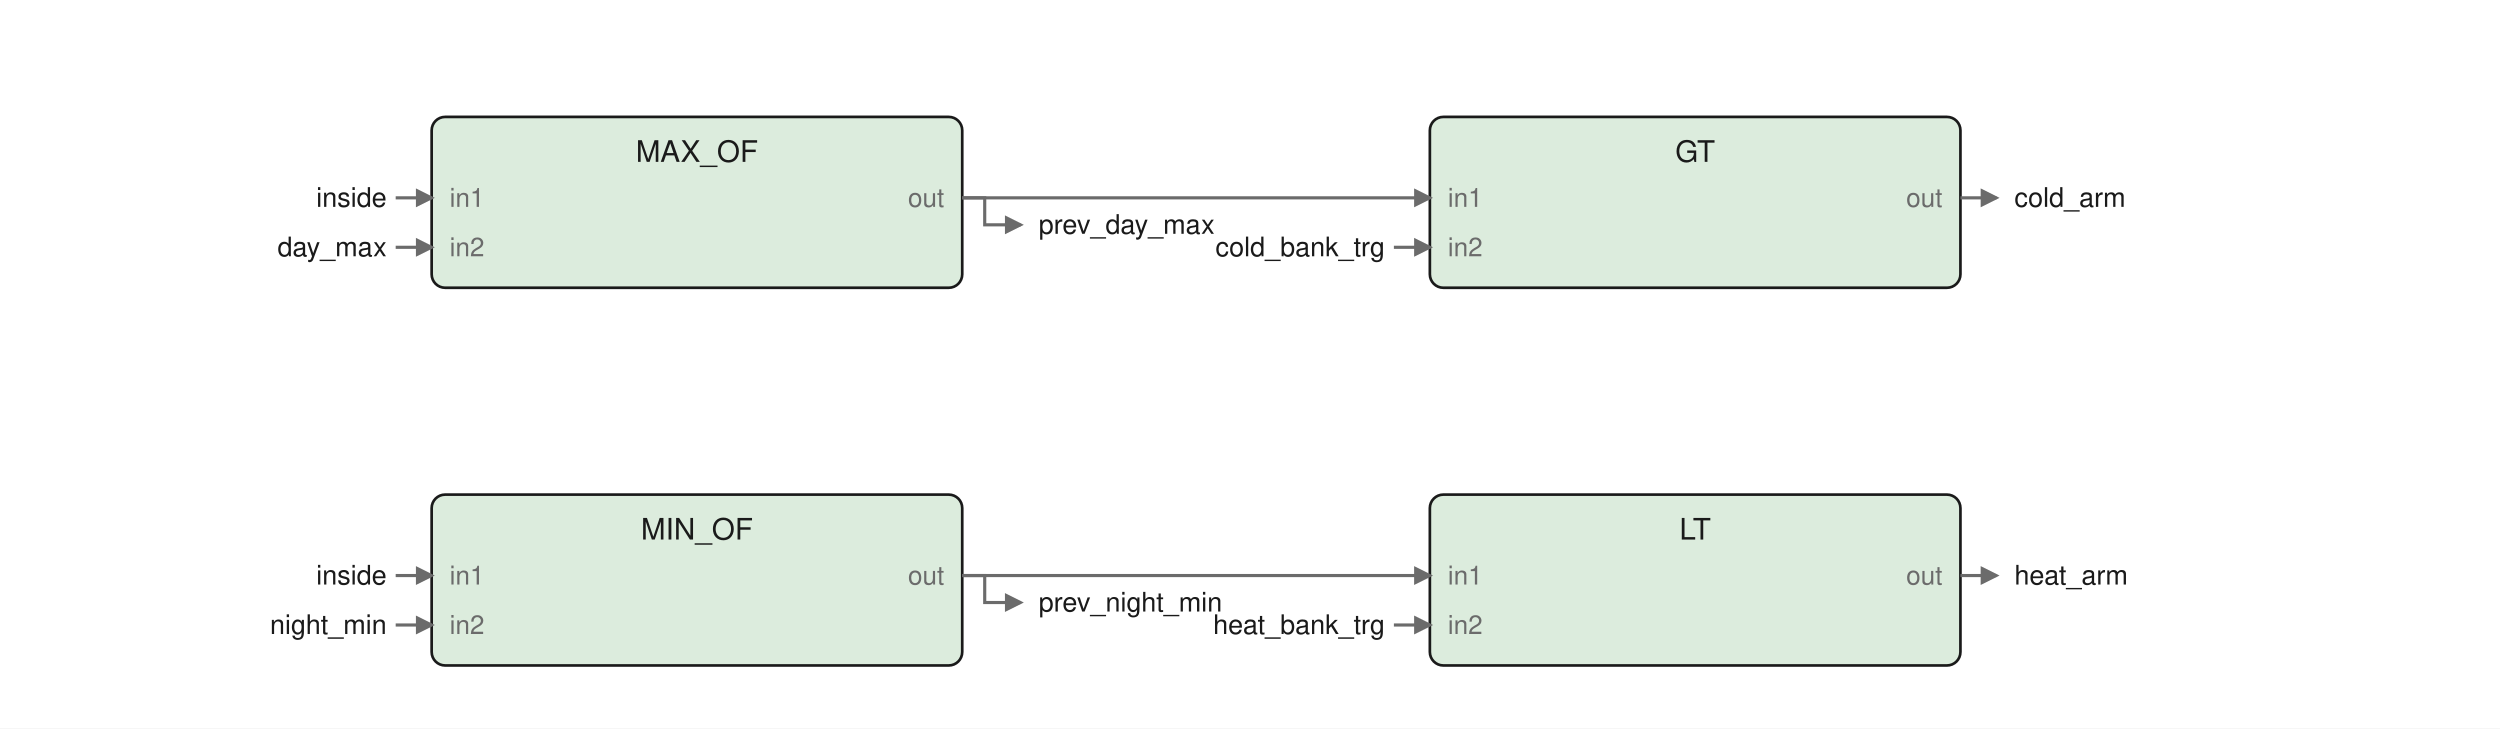
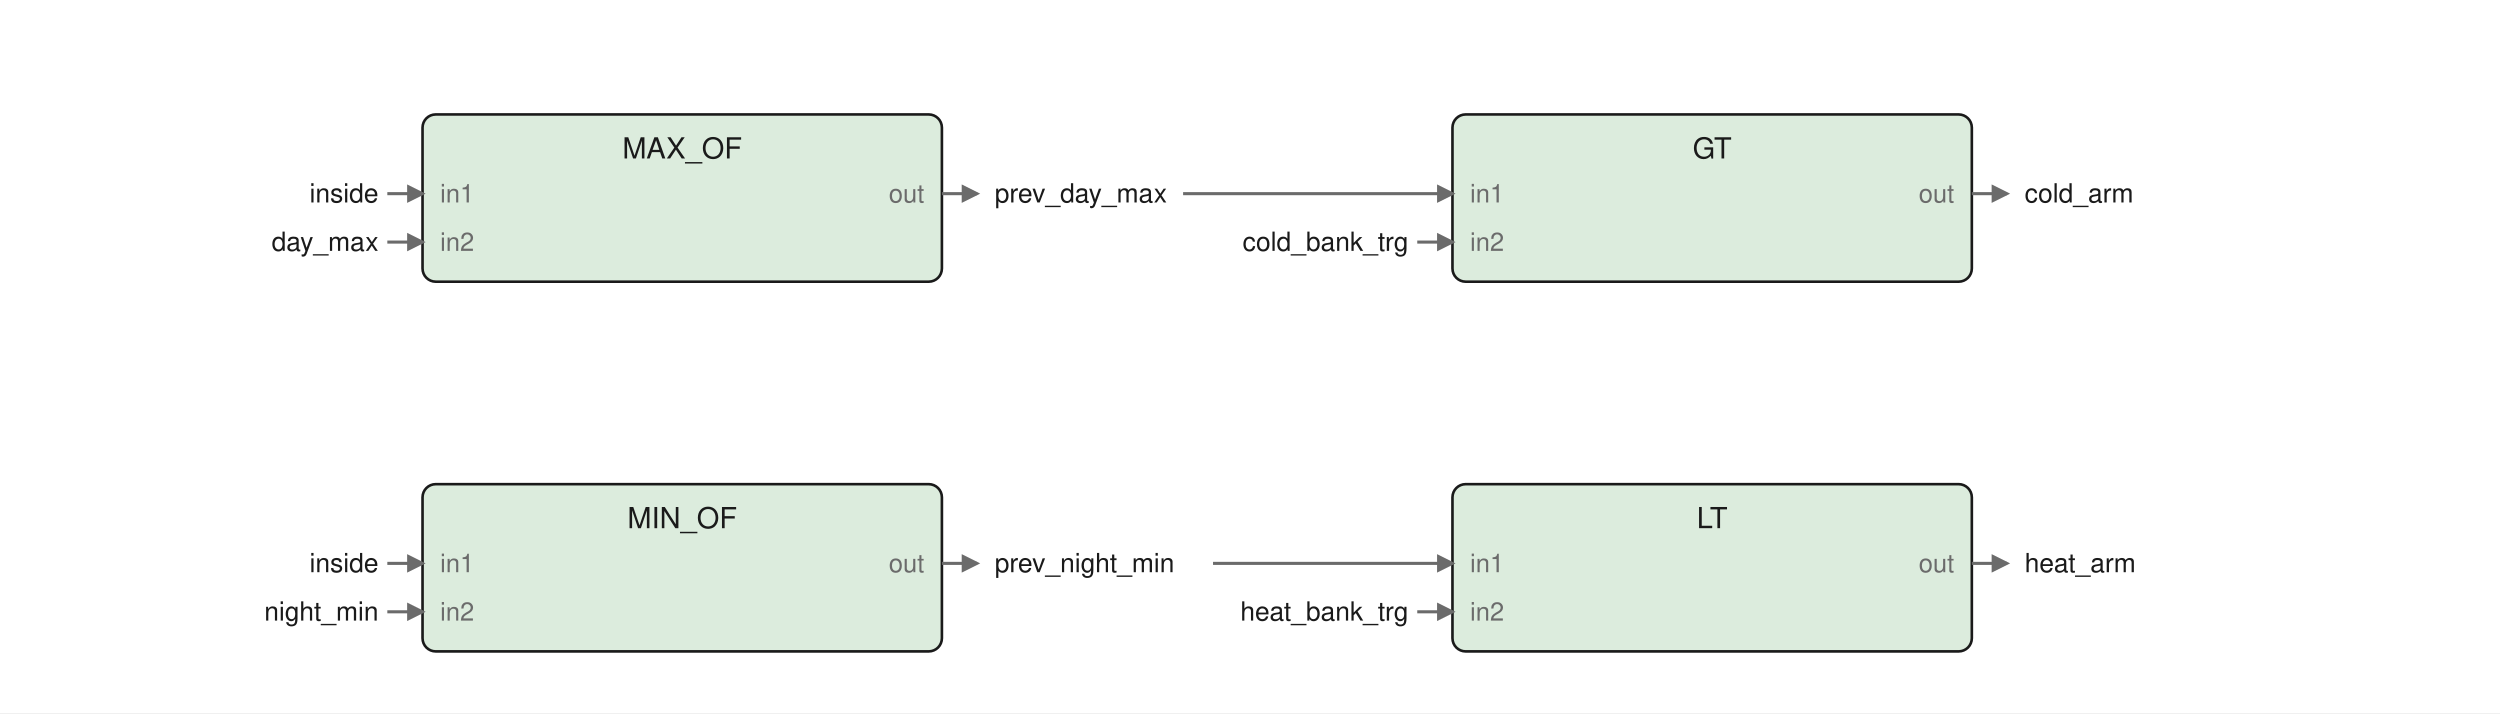
- <svg xmlns="http://www.w3.org/2000/svg" width="556" height="162" viewBox="0 0 556 162" style="max-width:100%;height:auto" content="&lt;mxfile host=&quot;app.diagrams.net&quot; type=&quot;device&quot;&gt;&lt;diagram id=&quot;day_phase_fbd&quot; name=&quot;day_phase_fbd&quot;&gt;&lt;mxGraphModel dx=&quot;556&quot; dy=&quot;162&quot; grid=&quot;0&quot; gridSize=&quot;10&quot; guides=&quot;1&quot; tooltips=&quot;1&quot; connect=&quot;1&quot; arrows=&quot;1&quot; fold=&quot;1&quot; page=&quot;1&quot; pageScale=&quot;1&quot; pageWidth=&quot;556&quot; pageHeight=&quot;162&quot; math=&quot;0&quot; shadow=&quot;0&quot;&gt;&lt;root&gt;&lt;mxCell id=&quot;0&quot;/&gt;&lt;mxCell id=&quot;1&quot; parent=&quot;0&quot;/&gt;&lt;mxCell id=&quot;n2&quot; value=&quot;&quot; style=&quot;rounded=1;fillColor=#dcecdd;strokeColor=#1a1a1a;whiteSpace=wrap;html=1;fontSize=8&quot; vertex=&quot;1&quot; parent=&quot;1&quot;&gt;&lt;mxGeometry x=&quot;96&quot; y=&quot;26&quot; width=&quot;118&quot; height=&quot;38&quot; as=&quot;geometry&quot;/&gt;&lt;/mxCell&gt;&lt;mxCell id=&quot;n3&quot; value=&quot;MAX_OF&quot; style=&quot;text;html=1;fontSize=6;fontColor=#1a1a1a;align=center&quot; vertex=&quot;1&quot; parent=&quot;1&quot;&gt;&lt;mxGeometry x=&quot;155.0&quot; y=&quot;29.4&quot; width=&quot;40&quot; height=&quot;10.6&quot; as=&quot;geometry&quot;/&gt;&lt;/mxCell&gt;&lt;mxCell id=&quot;n4&quot; value=&quot;in1&quot; style=&quot;text;html=1;fontSize=5;fontColor=#6b6b6b;align=left&quot; vertex=&quot;1&quot; parent=&quot;1&quot;&gt;&lt;mxGeometry x=&quot;100&quot; y=&quot;40.2&quot; width=&quot;40&quot; height=&quot;9.8&quot; as=&quot;geometry&quot;/&gt;&lt;/mxCell&gt;&lt;mxCell id=&quot;n5&quot; value=&quot;in2&quot; style=&quot;text;html=1;fontSize=5;fontColor=#6b6b6b;align=left&quot; vertex=&quot;1&quot; parent=&quot;1&quot;&gt;&lt;mxGeometry x=&quot;100&quot; y=&quot;51.2&quot; width=&quot;40&quot; height=&quot;9.8&quot; as=&quot;geometry&quot;/&gt;&lt;/mxCell&gt;&lt;mxCell id=&quot;n6&quot; value=&quot;out&quot; style=&quot;text;html=1;fontSize=5;fontColor=#6b6b6b;align=left&quot; vertex=&quot;1&quot; parent=&quot;1&quot;&gt;&lt;mxGeometry x=&quot;210&quot; y=&quot;40.2&quot; width=&quot;40&quot; height=&quot;9.8&quot; as=&quot;geometry&quot;/&gt;&lt;/mxCell&gt;&lt;mxCell id=&quot;n7&quot; value=&quot;&quot; style=&quot;rounded=1;fillColor=#dcecdd;strokeColor=#1a1a1a;whiteSpace=wrap;html=1;fontSize=8&quot; vertex=&quot;1&quot; parent=&quot;1&quot;&gt;&lt;mxGeometry x=&quot;318&quot; y=&quot;26&quot; width=&quot;118&quot; height=&quot;38&quot; as=&quot;geometry&quot;/&gt;&lt;/mxCell&gt;&lt;mxCell id=&quot;n8&quot; value=&quot;GT&quot; style=&quot;text;html=1;fontSize=6;fontColor=#1a1a1a;align=center&quot; vertex=&quot;1&quot; parent=&quot;1&quot;&gt;&lt;mxGeometry x=&quot;377.0&quot; y=&quot;29.4&quot; width=&quot;40&quot; height=&quot;10.6&quot; as=&quot;geometry&quot;/&gt;&lt;/mxCell&gt;&lt;mxCell id=&quot;n9&quot; value=&quot;in1&quot; style=&quot;text;html=1;fontSize=5;fontColor=#6b6b6b;align=left&quot; vertex=&quot;1&quot; parent=&quot;1&quot;&gt;&lt;mxGeometry x=&quot;322&quot; y=&quot;40.2&quot; width=&quot;40&quot; height=&quot;9.8&quot; as=&quot;geometry&quot;/&gt;&lt;/mxCell&gt;&lt;mxCell id=&quot;n10&quot; value=&quot;in2&quot; style=&quot;text;html=1;fontSize=5;fontColor=#6b6b6b;align=left&quot; vertex=&quot;1&quot; parent=&quot;1&quot;&gt;&lt;mxGeometry x=&quot;322&quot; y=&quot;51.2&quot; width=&quot;40&quot; height=&quot;9.8&quot; as=&quot;geometry&quot;/&gt;&lt;/mxCell&gt;&lt;mxCell id=&quot;n11&quot; value=&quot;out&quot; style=&quot;text;html=1;fontSize=5;fontColor=#6b6b6b;align=left&quot; vertex=&quot;1&quot; parent=&quot;1&quot;&gt;&lt;mxGeometry x=&quot;432&quot; y=&quot;40.2&quot; width=&quot;40&quot; height=&quot;9.8&quot; as=&quot;geometry&quot;/&gt;&lt;/mxCell&gt;&lt;mxCell id=&quot;n12&quot; value=&quot;&quot; style=&quot;rounded=1;fillColor=#dcecdd;strokeColor=#1a1a1a;whiteSpace=wrap;html=1;fontSize=8&quot; vertex=&quot;1&quot; parent=&quot;1&quot;&gt;&lt;mxGeometry x=&quot;96&quot; y=&quot;110&quot; width=&quot;118&quot; height=&quot;38&quot; as=&quot;geometry&quot;/&gt;&lt;/mxCell&gt;&lt;mxCell id=&quot;n13&quot; value=&quot;MIN_OF&quot; style=&quot;text;html=1;fontSize=6;fontColor=#1a1a1a;align=center&quot; vertex=&quot;1&quot; parent=&quot;1&quot;&gt;&lt;mxGeometry x=&quot;155.0&quot; y=&quot;113.4&quot; width=&quot;40&quot; height=&quot;10.6&quot; as=&quot;geometry&quot;/&gt;&lt;/mxCell&gt;&lt;mxCell id=&quot;n14&quot; value=&quot;in1&quot; style=&quot;text;html=1;fontSize=5;fontColor=#6b6b6b;align=left&quot; vertex=&quot;1&quot; parent=&quot;1&quot;&gt;&lt;mxGeometry x=&quot;100&quot; y=&quot;124.2&quot; width=&quot;40&quot; height=&quot;9.8&quot; as=&quot;geometry&quot;/&gt;&lt;/mxCell&gt;&lt;mxCell id=&quot;n15&quot; value=&quot;in2&quot; style=&quot;text;html=1;fontSize=5;fontColor=#6b6b6b;align=left&quot; vertex=&quot;1&quot; parent=&quot;1&quot;&gt;&lt;mxGeometry x=&quot;100&quot; y=&quot;135.2&quot; width=&quot;40&quot; height=&quot;9.8&quot; as=&quot;geometry&quot;/&gt;&lt;/mxCell&gt;&lt;mxCell id=&quot;n16&quot; value=&quot;out&quot; style=&quot;text;html=1;fontSize=5;fontColor=#6b6b6b;align=left&quot; vertex=&quot;1&quot; parent=&quot;1&quot;&gt;&lt;mxGeometry x=&quot;210&quot; y=&quot;124.2&quot; width=&quot;40&quot; height=&quot;9.8&quot; as=&quot;geometry&quot;/&gt;&lt;/mxCell&gt;&lt;mxCell id=&quot;n17&quot; value=&quot;&quot; style=&quot;rounded=1;fillColor=#dcecdd;strokeColor=#1a1a1a;whiteSpace=wrap;html=1;fontSize=8&quot; vertex=&quot;1&quot; parent=&quot;1&quot;&gt;&lt;mxGeometry x=&quot;318&quot; y=&quot;110&quot; width=&quot;118&quot; height=&quot;38&quot; as=&quot;geometry&quot;/&gt;&lt;/mxCell&gt;&lt;mxCell id=&quot;n18&quot; value=&quot;LT&quot; style=&quot;text;html=1;fontSize=6;fontColor=#1a1a1a;align=center&quot; vertex=&quot;1&quot; parent=&quot;1&quot;&gt;&lt;mxGeometry x=&quot;377.0&quot; y=&quot;113.4&quot; width=&quot;40&quot; height=&quot;10.6&quot; as=&quot;geometry&quot;/&gt;&lt;/mxCell&gt;&lt;mxCell id=&quot;n19&quot; value=&quot;in1&quot; style=&quot;text;html=1;fontSize=5;fontColor=#6b6b6b;align=left&quot; vertex=&quot;1&quot; parent=&quot;1&quot;&gt;&lt;mxGeometry x=&quot;322&quot; y=&quot;124.2&quot; width=&quot;40&quot; height=&quot;9.8&quot; as=&quot;geometry&quot;/&gt;&lt;/mxCell&gt;&lt;mxCell id=&quot;n20&quot; value=&quot;in2&quot; style=&quot;text;html=1;fontSize=5;fontColor=#6b6b6b;align=left&quot; vertex=&quot;1&quot; parent=&quot;1&quot;&gt;&lt;mxGeometry x=&quot;322&quot; y=&quot;135.2&quot; width=&quot;40&quot; height=&quot;9.8&quot; as=&quot;geometry&quot;/&gt;&lt;/mxCell&gt;&lt;mxCell id=&quot;n21&quot; value=&quot;out&quot; style=&quot;text;html=1;fontSize=5;fontColor=#6b6b6b;align=left&quot; vertex=&quot;1&quot; parent=&quot;1&quot;&gt;&lt;mxGeometry x=&quot;432&quot; y=&quot;124.2&quot; width=&quot;40&quot; height=&quot;9.8&quot; as=&quot;geometry&quot;/&gt;&lt;/mxCell&gt;&lt;mxCell id=&quot;e22&quot; value=&quot;&quot; style=&quot;edgeStyle=none;html=1;strokeColor=#6b6b6b;endArrow=block&quot; edge=&quot;1&quot; parent=&quot;1&quot;&gt;&lt;mxGeometry relative=&quot;1&quot; as=&quot;geometry&quot;&gt;&lt;mxPoint x=&quot;214&quot; y=&quot;44&quot; as=&quot;sourcePoint&quot;/&gt;&lt;mxPoint x=&quot;318&quot; y=&quot;44&quot; as=&quot;targetPoint&quot;/&gt;&lt;/mxGeometry&gt;&lt;/mxCell&gt;&lt;mxCell id=&quot;e23&quot; value=&quot;&quot; style=&quot;edgeStyle=none;html=1;strokeColor=#6b6b6b;endArrow=block&quot; edge=&quot;1&quot; parent=&quot;1&quot;&gt;&lt;mxGeometry relative=&quot;1&quot; as=&quot;geometry&quot;&gt;&lt;mxPoint x=&quot;214&quot; y=&quot;128&quot; as=&quot;sourcePoint&quot;/&gt;&lt;mxPoint x=&quot;318&quot; y=&quot;128&quot; as=&quot;targetPoint&quot;/&gt;&lt;/mxGeometry&gt;&lt;/mxCell&gt;&lt;mxCell id=&quot;n24&quot; value=&quot;inside&quot; style=&quot;text;html=1;fontSize=6;fontColor=#1a1a1a;align=left&quot; vertex=&quot;1&quot; parent=&quot;1&quot;&gt;&lt;mxGeometry x=&quot;86&quot; y=&quot;40.0&quot; width=&quot;40&quot; height=&quot;10.0&quot; as=&quot;geometry&quot;/&gt;&lt;/mxCell&gt;&lt;mxCell id=&quot;e25&quot; value=&quot;&quot; style=&quot;edgeStyle=none;html=1;strokeColor=#6b6b6b;endArrow=block&quot; edge=&quot;1&quot; parent=&quot;1&quot;&gt;&lt;mxGeometry relative=&quot;1&quot; as=&quot;geometry&quot;&gt;&lt;mxPoint x=&quot;88&quot; y=&quot;44&quot; as=&quot;sourcePoint&quot;/&gt;&lt;mxPoint x=&quot;96&quot; y=&quot;44&quot; as=&quot;targetPoint&quot;/&gt;&lt;/mxGeometry&gt;&lt;/mxCell&gt;&lt;mxCell id=&quot;n26&quot; value=&quot;day_max&quot; style=&quot;text;html=1;fontSize=6;fontColor=#1a1a1a;align=left&quot; vertex=&quot;1&quot; parent=&quot;1&quot;&gt;&lt;mxGeometry x=&quot;86&quot; y=&quot;51.0&quot; width=&quot;40&quot; height=&quot;10.0&quot; as=&quot;geometry&quot;/&gt;&lt;/mxCell&gt;&lt;mxCell id=&quot;e27&quot; value=&quot;&quot; style=&quot;edgeStyle=none;html=1;strokeColor=#6b6b6b;endArrow=block&quot; edge=&quot;1&quot; parent=&quot;1&quot;&gt;&lt;mxGeometry relative=&quot;1&quot; as=&quot;geometry&quot;&gt;&lt;mxPoint x=&quot;88&quot; y=&quot;55&quot; as=&quot;sourcePoint&quot;/&gt;&lt;mxPoint x=&quot;96&quot; y=&quot;55&quot; as=&quot;targetPoint&quot;/&gt;&lt;/mxGeometry&gt;&lt;/mxCell&gt;&lt;mxCell id=&quot;n28&quot; value=&quot;inside&quot; style=&quot;text;html=1;fontSize=6;fontColor=#1a1a1a;align=left&quot; vertex=&quot;1&quot; parent=&quot;1&quot;&gt;&lt;mxGeometry x=&quot;86&quot; y=&quot;124.0&quot; width=&quot;40&quot; height=&quot;10.0&quot; as=&quot;geometry&quot;/&gt;&lt;/mxCell&gt;&lt;mxCell id=&quot;e29&quot; value=&quot;&quot; style=&quot;edgeStyle=none;html=1;strokeColor=#6b6b6b;endArrow=block&quot; edge=&quot;1&quot; parent=&quot;1&quot;&gt;&lt;mxGeometry relative=&quot;1&quot; as=&quot;geometry&quot;&gt;&lt;mxPoint x=&quot;88&quot; y=&quot;128&quot; as=&quot;sourcePoint&quot;/&gt;&lt;mxPoint x=&quot;96&quot; y=&quot;128&quot; as=&quot;targetPoint&quot;/&gt;&lt;/mxGeometry&gt;&lt;/mxCell&gt;&lt;mxCell id=&quot;n30&quot; value=&quot;night_min&quot; style=&quot;text;html=1;fontSize=6;fontColor=#1a1a1a;align=left&quot; vertex=&quot;1&quot; parent=&quot;1&quot;&gt;&lt;mxGeometry x=&quot;86&quot; y=&quot;135.0&quot; width=&quot;45&quot; height=&quot;10.0&quot; as=&quot;geometry&quot;/&gt;&lt;/mxCell&gt;&lt;mxCell id=&quot;e31&quot; value=&quot;&quot; style=&quot;edgeStyle=none;html=1;strokeColor=#6b6b6b;endArrow=block&quot; edge=&quot;1&quot; parent=&quot;1&quot;&gt;&lt;mxGeometry relative=&quot;1&quot; as=&quot;geometry&quot;&gt;&lt;mxPoint x=&quot;88&quot; y=&quot;139&quot; as=&quot;sourcePoint&quot;/&gt;&lt;mxPoint x=&quot;96&quot; y=&quot;139&quot; as=&quot;targetPoint&quot;/&gt;&lt;/mxGeometry&gt;&lt;/mxCell&gt;&lt;mxCell id=&quot;n32&quot; value=&quot;cold_bank_trg&quot; style=&quot;text;html=1;fontSize=6;fontColor=#1a1a1a;align=left&quot; vertex=&quot;1&quot; parent=&quot;1&quot;&gt;&lt;mxGeometry x=&quot;308&quot; y=&quot;51.0&quot; width=&quot;65&quot; height=&quot;10.0&quot; as=&quot;geometry&quot;/&gt;&lt;/mxCell&gt;&lt;mxCell id=&quot;e33&quot; value=&quot;&quot; style=&quot;edgeStyle=none;html=1;strokeColor=#6b6b6b;endArrow=block&quot; edge=&quot;1&quot; parent=&quot;1&quot;&gt;&lt;mxGeometry relative=&quot;1&quot; as=&quot;geometry&quot;&gt;&lt;mxPoint x=&quot;310&quot; y=&quot;55&quot; as=&quot;sourcePoint&quot;/&gt;&lt;mxPoint x=&quot;318&quot; y=&quot;55&quot; as=&quot;targetPoint&quot;/&gt;&lt;/mxGeometry&gt;&lt;/mxCell&gt;&lt;mxCell id=&quot;n34&quot; value=&quot;heat_bank_trg&quot; style=&quot;text;html=1;fontSize=6;fontColor=#1a1a1a;align=left&quot; vertex=&quot;1&quot; parent=&quot;1&quot;&gt;&lt;mxGeometry x=&quot;308&quot; y=&quot;135.0&quot; width=&quot;65&quot; height=&quot;10.0&quot; as=&quot;geometry&quot;/&gt;&lt;/mxCell&gt;&lt;mxCell id=&quot;e35&quot; value=&quot;&quot; style=&quot;edgeStyle=none;html=1;strokeColor=#6b6b6b;endArrow=block&quot; edge=&quot;1&quot; parent=&quot;1&quot;&gt;&lt;mxGeometry relative=&quot;1&quot; as=&quot;geometry&quot;&gt;&lt;mxPoint x=&quot;310&quot; y=&quot;139&quot; as=&quot;sourcePoint&quot;/&gt;&lt;mxPoint x=&quot;318&quot; y=&quot;139&quot; as=&quot;targetPoint&quot;/&gt;&lt;/mxGeometry&gt;&lt;/mxCell&gt;&lt;mxCell id=&quot;e36&quot; value=&quot;&quot; style=&quot;edgeStyle=none;html=1;strokeColor=#6b6b6b;endArrow=block&quot; edge=&quot;1&quot; parent=&quot;1&quot;&gt;&lt;mxGeometry relative=&quot;1&quot; as=&quot;geometry&quot;&gt;&lt;mxPoint x=&quot;214&quot; y=&quot;44&quot; as=&quot;sourcePoint&quot;/&gt;&lt;mxPoint x=&quot;227&quot; y=&quot;50&quot; as=&quot;targetPoint&quot;/&gt;&lt;Array as=&quot;points&quot;&gt;&lt;mxPoint x=&quot;219&quot; y=&quot;44&quot;/&gt;&lt;mxPoint x=&quot;219&quot; y=&quot;50&quot;/&gt;&lt;/Array&gt;&lt;/mxGeometry&gt;&lt;/mxCell&gt;&lt;mxCell id=&quot;n37&quot; value=&quot;prev_day_max&quot; style=&quot;text;html=1;fontSize=6;fontColor=#1a1a1a;align=left&quot; vertex=&quot;1&quot; parent=&quot;1&quot;&gt;&lt;mxGeometry x=&quot;231&quot; y=&quot;46.0&quot; width=&quot;60&quot; height=&quot;10.0&quot; as=&quot;geometry&quot;/&gt;&lt;/mxCell&gt;&lt;mxCell id=&quot;e38&quot; value=&quot;&quot; style=&quot;edgeStyle=none;html=1;strokeColor=#6b6b6b;endArrow=block&quot; edge=&quot;1&quot; parent=&quot;1&quot;&gt;&lt;mxGeometry relative=&quot;1&quot; as=&quot;geometry&quot;&gt;&lt;mxPoint x=&quot;214&quot; y=&quot;128&quot; as=&quot;sourcePoint&quot;/&gt;&lt;mxPoint x=&quot;227&quot; y=&quot;134&quot; as=&quot;targetPoint&quot;/&gt;&lt;Array as=&quot;points&quot;&gt;&lt;mxPoint x=&quot;219&quot; y=&quot;128&quot;/&gt;&lt;mxPoint x=&quot;219&quot; y=&quot;134&quot;/&gt;&lt;/Array&gt;&lt;/mxGeometry&gt;&lt;/mxCell&gt;&lt;mxCell id=&quot;n39&quot; value=&quot;prev_night_min&quot; style=&quot;text;html=1;fontSize=6;fontColor=#1a1a1a;align=left&quot; vertex=&quot;1&quot; parent=&quot;1&quot;&gt;&lt;mxGeometry x=&quot;231&quot; y=&quot;130.0&quot; width=&quot;70&quot; height=&quot;10.0&quot; as=&quot;geometry&quot;/&gt;&lt;/mxCell&gt;&lt;mxCell id=&quot;e40&quot; value=&quot;&quot; style=&quot;edgeStyle=none;html=1;strokeColor=#6b6b6b;endArrow=block&quot; edge=&quot;1&quot; parent=&quot;1&quot;&gt;&lt;mxGeometry relative=&quot;1&quot; as=&quot;geometry&quot;&gt;&lt;mxPoint x=&quot;436&quot; y=&quot;44&quot; as=&quot;sourcePoint&quot;/&gt;&lt;mxPoint x=&quot;444&quot; y=&quot;44&quot; as=&quot;targetPoint&quot;/&gt;&lt;/mxGeometry&gt;&lt;/mxCell&gt;&lt;mxCell id=&quot;n41&quot; value=&quot;cold_arm&quot; style=&quot;text;html=1;fontSize=6;fontColor=#1a1a1a;align=left&quot; vertex=&quot;1&quot; parent=&quot;1&quot;&gt;&lt;mxGeometry x=&quot;448&quot; y=&quot;40.0&quot; width=&quot;40&quot; height=&quot;10.0&quot; as=&quot;geometry&quot;/&gt;&lt;/mxCell&gt;&lt;mxCell id=&quot;e42&quot; value=&quot;&quot; style=&quot;edgeStyle=none;html=1;strokeColor=#6b6b6b;endArrow=block&quot; edge=&quot;1&quot; parent=&quot;1&quot;&gt;&lt;mxGeometry relative=&quot;1&quot; as=&quot;geometry&quot;&gt;&lt;mxPoint x=&quot;436&quot; y=&quot;128&quot; as=&quot;sourcePoint&quot;/&gt;&lt;mxPoint x=&quot;444&quot; y=&quot;128&quot; as=&quot;targetPoint&quot;/&gt;&lt;/mxGeometry&gt;&lt;/mxCell&gt;&lt;mxCell id=&quot;n43&quot; value=&quot;heat_arm&quot; style=&quot;text;html=1;fontSize=6;fontColor=#1a1a1a;align=left&quot; vertex=&quot;1&quot; parent=&quot;1&quot;&gt;&lt;mxGeometry x=&quot;448&quot; y=&quot;124.0&quot; width=&quot;40&quot; height=&quot;10.0&quot; as=&quot;geometry&quot;/&gt;&lt;/mxCell&gt;&lt;/root&gt;&lt;/mxGraphModel&gt;&lt;/diagram&gt;&lt;/mxfile&gt;">
+ <svg xmlns="http://www.w3.org/2000/svg" width="568" height="162" viewBox="0 0 568 162" style="max-width:100%;height:auto" content="&lt;mxfile host=&quot;app.diagrams.net&quot; type=&quot;device&quot;&gt;&lt;diagram id=&quot;day_phase_fbd&quot; name=&quot;day_phase_fbd&quot;&gt;&lt;mxGraphModel dx=&quot;568&quot; dy=&quot;162&quot; grid=&quot;0&quot; gridSize=&quot;10&quot; guides=&quot;1&quot; tooltips=&quot;1&quot; connect=&quot;1&quot; arrows=&quot;1&quot; fold=&quot;1&quot; page=&quot;1&quot; pageScale=&quot;1&quot; pageWidth=&quot;568&quot; pageHeight=&quot;162&quot; math=&quot;0&quot; shadow=&quot;0&quot;&gt;&lt;root&gt;&lt;mxCell id=&quot;0&quot;/&gt;&lt;mxCell id=&quot;1&quot; parent=&quot;0&quot;/&gt;&lt;mxCell id=&quot;n2&quot; value=&quot;&quot; style=&quot;rounded=1;fillColor=#dcecdd;strokeColor=#1a1a1a;whiteSpace=wrap;html=1;fontSize=8&quot; vertex=&quot;1&quot; parent=&quot;1&quot;&gt;&lt;mxGeometry x=&quot;96&quot; y=&quot;26&quot; width=&quot;118&quot; height=&quot;38&quot; as=&quot;geometry&quot;/&gt;&lt;/mxCell&gt;&lt;mxCell id=&quot;n3&quot; value=&quot;MAX_OF&quot; style=&quot;text;html=1;fontSize=6;fontColor=#1a1a1a;align=center&quot; vertex=&quot;1&quot; parent=&quot;1&quot;&gt;&lt;mxGeometry x=&quot;155.0&quot; y=&quot;29.4&quot; width=&quot;40&quot; height=&quot;10.6&quot; as=&quot;geometry&quot;/&gt;&lt;/mxCell&gt;&lt;mxCell id=&quot;n4&quot; value=&quot;in1&quot; style=&quot;text;html=1;fontSize=5;fontColor=#6b6b6b;align=left&quot; vertex=&quot;1&quot; parent=&quot;1&quot;&gt;&lt;mxGeometry x=&quot;100&quot; y=&quot;40.2&quot; width=&quot;40&quot; height=&quot;9.8&quot; as=&quot;geometry&quot;/&gt;&lt;/mxCell&gt;&lt;mxCell id=&quot;n5&quot; value=&quot;in2&quot; style=&quot;text;html=1;fontSize=5;fontColor=#6b6b6b;align=left&quot; vertex=&quot;1&quot; parent=&quot;1&quot;&gt;&lt;mxGeometry x=&quot;100&quot; y=&quot;51.2&quot; width=&quot;40&quot; height=&quot;9.8&quot; as=&quot;geometry&quot;/&gt;&lt;/mxCell&gt;&lt;mxCell id=&quot;n6&quot; value=&quot;out&quot; style=&quot;text;html=1;fontSize=5;fontColor=#6b6b6b;align=left&quot; vertex=&quot;1&quot; parent=&quot;1&quot;&gt;&lt;mxGeometry x=&quot;210&quot; y=&quot;40.2&quot; width=&quot;40&quot; height=&quot;9.8&quot; as=&quot;geometry&quot;/&gt;&lt;/mxCell&gt;&lt;mxCell id=&quot;n7&quot; value=&quot;&quot; style=&quot;rounded=1;fillColor=#dcecdd;strokeColor=#1a1a1a;whiteSpace=wrap;html=1;fontSize=8&quot; vertex=&quot;1&quot; parent=&quot;1&quot;&gt;&lt;mxGeometry x=&quot;330&quot; y=&quot;26&quot; width=&quot;118&quot; height=&quot;38&quot; as=&quot;geometry&quot;/&gt;&lt;/mxCell&gt;&lt;mxCell id=&quot;n8&quot; value=&quot;GT&quot; style=&quot;text;html=1;fontSize=6;fontColor=#1a1a1a;align=center&quot; vertex=&quot;1&quot; parent=&quot;1&quot;&gt;&lt;mxGeometry x=&quot;389.0&quot; y=&quot;29.4&quot; width=&quot;40&quot; height=&quot;10.6&quot; as=&quot;geometry&quot;/&gt;&lt;/mxCell&gt;&lt;mxCell id=&quot;n9&quot; value=&quot;in1&quot; style=&quot;text;html=1;fontSize=5;fontColor=#6b6b6b;align=left&quot; vertex=&quot;1&quot; parent=&quot;1&quot;&gt;&lt;mxGeometry x=&quot;334&quot; y=&quot;40.2&quot; width=&quot;40&quot; height=&quot;9.8&quot; as=&quot;geometry&quot;/&gt;&lt;/mxCell&gt;&lt;mxCell id=&quot;n10&quot; value=&quot;in2&quot; style=&quot;text;html=1;fontSize=5;fontColor=#6b6b6b;align=left&quot; vertex=&quot;1&quot; parent=&quot;1&quot;&gt;&lt;mxGeometry x=&quot;334&quot; y=&quot;51.2&quot; width=&quot;40&quot; height=&quot;9.8&quot; as=&quot;geometry&quot;/&gt;&lt;/mxCell&gt;&lt;mxCell id=&quot;n11&quot; value=&quot;out&quot; style=&quot;text;html=1;fontSize=5;fontColor=#6b6b6b;align=left&quot; vertex=&quot;1&quot; parent=&quot;1&quot;&gt;&lt;mxGeometry x=&quot;444&quot; y=&quot;40.2&quot; width=&quot;40&quot; height=&quot;9.8&quot; as=&quot;geometry&quot;/&gt;&lt;/mxCell&gt;&lt;mxCell id=&quot;n12&quot; value=&quot;&quot; style=&quot;rounded=1;fillColor=#dcecdd;strokeColor=#1a1a1a;whiteSpace=wrap;html=1;fontSize=8&quot; vertex=&quot;1&quot; parent=&quot;1&quot;&gt;&lt;mxGeometry x=&quot;96&quot; y=&quot;110&quot; width=&quot;118&quot; height=&quot;38&quot; as=&quot;geometry&quot;/&gt;&lt;/mxCell&gt;&lt;mxCell id=&quot;n13&quot; value=&quot;MIN_OF&quot; style=&quot;text;html=1;fontSize=6;fontColor=#1a1a1a;align=center&quot; vertex=&quot;1&quot; parent=&quot;1&quot;&gt;&lt;mxGeometry x=&quot;155.0&quot; y=&quot;113.4&quot; width=&quot;40&quot; height=&quot;10.6&quot; as=&quot;geometry&quot;/&gt;&lt;/mxCell&gt;&lt;mxCell id=&quot;n14&quot; value=&quot;in1&quot; style=&quot;text;html=1;fontSize=5;fontColor=#6b6b6b;align=left&quot; vertex=&quot;1&quot; parent=&quot;1&quot;&gt;&lt;mxGeometry x=&quot;100&quot; y=&quot;124.2&quot; width=&quot;40&quot; height=&quot;9.8&quot; as=&quot;geometry&quot;/&gt;&lt;/mxCell&gt;&lt;mxCell id=&quot;n15&quot; value=&quot;in2&quot; style=&quot;text;html=1;fontSize=5;fontColor=#6b6b6b;align=left&quot; vertex=&quot;1&quot; parent=&quot;1&quot;&gt;&lt;mxGeometry x=&quot;100&quot; y=&quot;135.2&quot; width=&quot;40&quot; height=&quot;9.8&quot; as=&quot;geometry&quot;/&gt;&lt;/mxCell&gt;&lt;mxCell id=&quot;n16&quot; value=&quot;out&quot; style=&quot;text;html=1;fontSize=5;fontColor=#6b6b6b;align=left&quot; vertex=&quot;1&quot; parent=&quot;1&quot;&gt;&lt;mxGeometry x=&quot;210&quot; y=&quot;124.2&quot; width=&quot;40&quot; height=&quot;9.8&quot; as=&quot;geometry&quot;/&gt;&lt;/mxCell&gt;&lt;mxCell id=&quot;n17&quot; value=&quot;&quot; style=&quot;rounded=1;fillColor=#dcecdd;strokeColor=#1a1a1a;whiteSpace=wrap;html=1;fontSize=8&quot; vertex=&quot;1&quot; parent=&quot;1&quot;&gt;&lt;mxGeometry x=&quot;330&quot; y=&quot;110&quot; width=&quot;118&quot; height=&quot;38&quot; as=&quot;geometry&quot;/&gt;&lt;/mxCell&gt;&lt;mxCell id=&quot;n18&quot; value=&quot;LT&quot; style=&quot;text;html=1;fontSize=6;fontColor=#1a1a1a;align=center&quot; vertex=&quot;1&quot; parent=&quot;1&quot;&gt;&lt;mxGeometry x=&quot;389.0&quot; y=&quot;113.4&quot; width=&quot;40&quot; height=&quot;10.6&quot; as=&quot;geometry&quot;/&gt;&lt;/mxCell&gt;&lt;mxCell id=&quot;n19&quot; value=&quot;in1&quot; style=&quot;text;html=1;fontSize=5;fontColor=#6b6b6b;align=left&quot; vertex=&quot;1&quot; parent=&quot;1&quot;&gt;&lt;mxGeometry x=&quot;334&quot; y=&quot;124.2&quot; width=&quot;40&quot; height=&quot;9.8&quot; as=&quot;geometry&quot;/&gt;&lt;/mxCell&gt;&lt;mxCell id=&quot;n20&quot; value=&quot;in2&quot; style=&quot;text;html=1;fontSize=5;fontColor=#6b6b6b;align=left&quot; vertex=&quot;1&quot; parent=&quot;1&quot;&gt;&lt;mxGeometry x=&quot;334&quot; y=&quot;135.2&quot; width=&quot;40&quot; height=&quot;9.8&quot; as=&quot;geometry&quot;/&gt;&lt;/mxCell&gt;&lt;mxCell id=&quot;n21&quot; value=&quot;out&quot; style=&quot;text;html=1;fontSize=5;fontColor=#6b6b6b;align=left&quot; vertex=&quot;1&quot; parent=&quot;1&quot;&gt;&lt;mxGeometry x=&quot;444&quot; y=&quot;124.2&quot; width=&quot;40&quot; height=&quot;9.8&quot; as=&quot;geometry&quot;/&gt;&lt;/mxCell&gt;&lt;mxCell id=&quot;e22&quot; value=&quot;&quot; style=&quot;edgeStyle=none;html=1;strokeColor=#6b6b6b;endArrow=block&quot; edge=&quot;1&quot; parent=&quot;1&quot;&gt;&lt;mxGeometry relative=&quot;1&quot; as=&quot;geometry&quot;&gt;&lt;mxPoint x=&quot;214&quot; y=&quot;44&quot; as=&quot;sourcePoint&quot;/&gt;&lt;mxPoint x=&quot;222&quot; y=&quot;44&quot; as=&quot;targetPoint&quot;/&gt;&lt;/mxGeometry&gt;&lt;/mxCell&gt;&lt;mxCell id=&quot;n23&quot; value=&quot;prev_day_max&quot; style=&quot;text;html=1;fontSize=6;fontColor=#1a1a1a;align=left&quot; vertex=&quot;1&quot; parent=&quot;1&quot;&gt;&lt;mxGeometry x=&quot;226&quot; y=&quot;40.0&quot; width=&quot;60&quot; height=&quot;10.0&quot; as=&quot;geometry&quot;/&gt;&lt;/mxCell&gt;&lt;mxCell id=&quot;e24&quot; value=&quot;&quot; style=&quot;edgeStyle=none;html=1;strokeColor=#6b6b6b;endArrow=block&quot; edge=&quot;1&quot; parent=&quot;1&quot;&gt;&lt;mxGeometry relative=&quot;1&quot; as=&quot;geometry&quot;&gt;&lt;mxPoint x=&quot;214&quot; y=&quot;128&quot; as=&quot;sourcePoint&quot;/&gt;&lt;mxPoint x=&quot;222&quot; y=&quot;128&quot; as=&quot;targetPoint&quot;/&gt;&lt;/mxGeometry&gt;&lt;/mxCell&gt;&lt;mxCell id=&quot;n25&quot; value=&quot;prev_night_min&quot; style=&quot;text;html=1;fontSize=6;fontColor=#1a1a1a;align=left&quot; vertex=&quot;1&quot; parent=&quot;1&quot;&gt;&lt;mxGeometry x=&quot;226&quot; y=&quot;124.0&quot; width=&quot;70&quot; height=&quot;10.0&quot; as=&quot;geometry&quot;/&gt;&lt;/mxCell&gt;&lt;mxCell id=&quot;e26&quot; value=&quot;&quot; style=&quot;edgeStyle=none;html=1;strokeColor=#6b6b6b;endArrow=block&quot; edge=&quot;1&quot; parent=&quot;1&quot;&gt;&lt;mxGeometry relative=&quot;1&quot; as=&quot;geometry&quot;&gt;&lt;mxPoint x=&quot;448&quot; y=&quot;44&quot; as=&quot;sourcePoint&quot;/&gt;&lt;mxPoint x=&quot;456&quot; y=&quot;44&quot; as=&quot;targetPoint&quot;/&gt;&lt;/mxGeometry&gt;&lt;/mxCell&gt;&lt;mxCell id=&quot;n27&quot; value=&quot;cold_arm&quot; style=&quot;text;html=1;fontSize=6;fontColor=#1a1a1a;align=left&quot; vertex=&quot;1&quot; parent=&quot;1&quot;&gt;&lt;mxGeometry x=&quot;460&quot; y=&quot;40.0&quot; width=&quot;40&quot; height=&quot;10.0&quot; as=&quot;geometry&quot;/&gt;&lt;/mxCell&gt;&lt;mxCell id=&quot;e28&quot; value=&quot;&quot; style=&quot;edgeStyle=none;html=1;strokeColor=#6b6b6b;endArrow=block&quot; edge=&quot;1&quot; parent=&quot;1&quot;&gt;&lt;mxGeometry relative=&quot;1&quot; as=&quot;geometry&quot;&gt;&lt;mxPoint x=&quot;448&quot; y=&quot;128&quot; as=&quot;sourcePoint&quot;/&gt;&lt;mxPoint x=&quot;456&quot; y=&quot;128&quot; as=&quot;targetPoint&quot;/&gt;&lt;/mxGeometry&gt;&lt;/mxCell&gt;&lt;mxCell id=&quot;n29&quot; value=&quot;heat_arm&quot; style=&quot;text;html=1;fontSize=6;fontColor=#1a1a1a;align=left&quot; vertex=&quot;1&quot; parent=&quot;1&quot;&gt;&lt;mxGeometry x=&quot;460&quot; y=&quot;124.0&quot; width=&quot;40&quot; height=&quot;10.0&quot; as=&quot;geometry&quot;/&gt;&lt;/mxCell&gt;&lt;mxCell id=&quot;e30&quot; value=&quot;&quot; style=&quot;edgeStyle=none;html=1;strokeColor=#6b6b6b;endArrow=block&quot; edge=&quot;1&quot; parent=&quot;1&quot;&gt;&lt;mxGeometry relative=&quot;1&quot; as=&quot;geometry&quot;&gt;&lt;mxPoint x=&quot;268.8&quot; y=&quot;44&quot; as=&quot;sourcePoint&quot;/&gt;&lt;mxPoint x=&quot;330&quot; y=&quot;44&quot; as=&quot;targetPoint&quot;/&gt;&lt;/mxGeometry&gt;&lt;/mxCell&gt;&lt;mxCell id=&quot;e31&quot; value=&quot;&quot; style=&quot;edgeStyle=none;html=1;strokeColor=#6b6b6b;endArrow=block&quot; edge=&quot;1&quot; parent=&quot;1&quot;&gt;&lt;mxGeometry relative=&quot;1&quot; as=&quot;geometry&quot;&gt;&lt;mxPoint x=&quot;275.6&quot; y=&quot;128&quot; as=&quot;sourcePoint&quot;/&gt;&lt;mxPoint x=&quot;330&quot; y=&quot;128&quot; as=&quot;targetPoint&quot;/&gt;&lt;/mxGeometry&gt;&lt;/mxCell&gt;&lt;mxCell id=&quot;n32&quot; value=&quot;inside&quot; style=&quot;text;html=1;fontSize=6;fontColor=#1a1a1a;align=left&quot; vertex=&quot;1&quot; parent=&quot;1&quot;&gt;&lt;mxGeometry x=&quot;86&quot; y=&quot;40.0&quot; width=&quot;40&quot; height=&quot;10.0&quot; as=&quot;geometry&quot;/&gt;&lt;/mxCell&gt;&lt;mxCell id=&quot;e33&quot; value=&quot;&quot; style=&quot;edgeStyle=none;html=1;strokeColor=#6b6b6b;endArrow=block&quot; edge=&quot;1&quot; parent=&quot;1&quot;&gt;&lt;mxGeometry relative=&quot;1&quot; as=&quot;geometry&quot;&gt;&lt;mxPoint x=&quot;88&quot; y=&quot;44&quot; as=&quot;sourcePoint&quot;/&gt;&lt;mxPoint x=&quot;96&quot; y=&quot;44&quot; as=&quot;targetPoint&quot;/&gt;&lt;/mxGeometry&gt;&lt;/mxCell&gt;&lt;mxCell id=&quot;n34&quot; value=&quot;day_max&quot; style=&quot;text;html=1;fontSize=6;fontColor=#1a1a1a;align=left&quot; vertex=&quot;1&quot; parent=&quot;1&quot;&gt;&lt;mxGeometry x=&quot;86&quot; y=&quot;51.0&quot; width=&quot;40&quot; height=&quot;10.0&quot; as=&quot;geometry&quot;/&gt;&lt;/mxCell&gt;&lt;mxCell id=&quot;e35&quot; value=&quot;&quot; style=&quot;edgeStyle=none;html=1;strokeColor=#6b6b6b;endArrow=block&quot; edge=&quot;1&quot; parent=&quot;1&quot;&gt;&lt;mxGeometry relative=&quot;1&quot; as=&quot;geometry&quot;&gt;&lt;mxPoint x=&quot;88&quot; y=&quot;55&quot; as=&quot;sourcePoint&quot;/&gt;&lt;mxPoint x=&quot;96&quot; y=&quot;55&quot; as=&quot;targetPoint&quot;/&gt;&lt;/mxGeometry&gt;&lt;/mxCell&gt;&lt;mxCell id=&quot;n36&quot; value=&quot;inside&quot; style=&quot;text;html=1;fontSize=6;fontColor=#1a1a1a;align=left&quot; vertex=&quot;1&quot; parent=&quot;1&quot;&gt;&lt;mxGeometry x=&quot;86&quot; y=&quot;124.0&quot; width=&quot;40&quot; height=&quot;10.0&quot; as=&quot;geometry&quot;/&gt;&lt;/mxCell&gt;&lt;mxCell id=&quot;e37&quot; value=&quot;&quot; style=&quot;edgeStyle=none;html=1;strokeColor=#6b6b6b;endArrow=block&quot; edge=&quot;1&quot; parent=&quot;1&quot;&gt;&lt;mxGeometry relative=&quot;1&quot; as=&quot;geometry&quot;&gt;&lt;mxPoint x=&quot;88&quot; y=&quot;128&quot; as=&quot;sourcePoint&quot;/&gt;&lt;mxPoint x=&quot;96&quot; y=&quot;128&quot; as=&quot;targetPoint&quot;/&gt;&lt;/mxGeometry&gt;&lt;/mxCell&gt;&lt;mxCell id=&quot;n38&quot; value=&quot;night_min&quot; style=&quot;text;html=1;fontSize=6;fontColor=#1a1a1a;align=left&quot; vertex=&quot;1&quot; parent=&quot;1&quot;&gt;&lt;mxGeometry x=&quot;86&quot; y=&quot;135.0&quot; width=&quot;45&quot; height=&quot;10.0&quot; as=&quot;geometry&quot;/&gt;&lt;/mxCell&gt;&lt;mxCell id=&quot;e39&quot; value=&quot;&quot; style=&quot;edgeStyle=none;html=1;strokeColor=#6b6b6b;endArrow=block&quot; edge=&quot;1&quot; parent=&quot;1&quot;&gt;&lt;mxGeometry relative=&quot;1&quot; as=&quot;geometry&quot;&gt;&lt;mxPoint x=&quot;88&quot; y=&quot;139&quot; as=&quot;sourcePoint&quot;/&gt;&lt;mxPoint x=&quot;96&quot; y=&quot;139&quot; as=&quot;targetPoint&quot;/&gt;&lt;/mxGeometry&gt;&lt;/mxCell&gt;&lt;mxCell id=&quot;n40&quot; value=&quot;cold_bank_trg&quot; style=&quot;text;html=1;fontSize=6;fontColor=#1a1a1a;align=left&quot; vertex=&quot;1&quot; parent=&quot;1&quot;&gt;&lt;mxGeometry x=&quot;320&quot; y=&quot;51.0&quot; width=&quot;65&quot; height=&quot;10.0&quot; as=&quot;geometry&quot;/&gt;&lt;/mxCell&gt;&lt;mxCell id=&quot;e41&quot; value=&quot;&quot; style=&quot;edgeStyle=none;html=1;strokeColor=#6b6b6b;endArrow=block&quot; edge=&quot;1&quot; parent=&quot;1&quot;&gt;&lt;mxGeometry relative=&quot;1&quot; as=&quot;geometry&quot;&gt;&lt;mxPoint x=&quot;322&quot; y=&quot;55&quot; as=&quot;sourcePoint&quot;/&gt;&lt;mxPoint x=&quot;330&quot; y=&quot;55&quot; as=&quot;targetPoint&quot;/&gt;&lt;/mxGeometry&gt;&lt;/mxCell&gt;&lt;mxCell id=&quot;n42&quot; value=&quot;heat_bank_trg&quot; style=&quot;text;html=1;fontSize=6;fontColor=#1a1a1a;align=left&quot; vertex=&quot;1&quot; parent=&quot;1&quot;&gt;&lt;mxGeometry x=&quot;320&quot; y=&quot;135.0&quot; width=&quot;65&quot; height=&quot;10.0&quot; as=&quot;geometry&quot;/&gt;&lt;/mxCell&gt;&lt;mxCell id=&quot;e43&quot; value=&quot;&quot; style=&quot;edgeStyle=none;html=1;strokeColor=#6b6b6b;endArrow=block&quot; edge=&quot;1&quot; parent=&quot;1&quot;&gt;&lt;mxGeometry relative=&quot;1&quot; as=&quot;geometry&quot;&gt;&lt;mxPoint x=&quot;322&quot; y=&quot;139&quot; as=&quot;sourcePoint&quot;/&gt;&lt;mxPoint x=&quot;330&quot; y=&quot;139&quot; as=&quot;targetPoint&quot;/&gt;&lt;/mxGeometry&gt;&lt;/mxCell&gt;&lt;/root&gt;&lt;/mxGraphModel&gt;&lt;/diagram&gt;&lt;/mxfile&gt;">
  <defs>
    <marker id="a" markerWidth="6" markerHeight="6" refX="5" refY="3" orient="auto">
      <path d="M0,0 L6,3 L0,6 z" fill="#6b6b6b" />
    </marker>
  </defs>
-   <rect width="556" height="162" fill="#ffffff" />
+   <rect width="568" height="162" fill="#ffffff" />
  <rect x="96" y="26" width="118" height="38" rx="3" fill="#dcecdd" stroke="#1a1a1a" stroke-width="0.6" />
  <text x="155.0" y="36" font-family="Helvetica,Arial,sans-serif" font-size="6.6" fill="#1a1a1a" text-anchor="middle">MAX_OF</text>
  <text x="100" y="46" font-family="Helvetica,Arial,sans-serif" font-size="5.8" fill="#6b6b6b" text-anchor="start">in1</text>
  <text x="100" y="57" font-family="Helvetica,Arial,sans-serif" font-size="5.8" fill="#6b6b6b" text-anchor="start">in2</text>
  <text x="210" y="46" font-family="Helvetica,Arial,sans-serif" font-size="5.8" fill="#6b6b6b" text-anchor="end">out</text>
-   <rect x="318" y="26" width="118" height="38" rx="3" fill="#dcecdd" stroke="#1a1a1a" stroke-width="0.6" />
-   <text x="377.0" y="36" font-family="Helvetica,Arial,sans-serif" font-size="6.6" fill="#1a1a1a" text-anchor="middle">GT</text>
-   <text x="322" y="46" font-family="Helvetica,Arial,sans-serif" font-size="5.8" fill="#6b6b6b" text-anchor="start">in1</text>
-   <text x="322" y="57" font-family="Helvetica,Arial,sans-serif" font-size="5.8" fill="#6b6b6b" text-anchor="start">in2</text>
-   <text x="432" y="46" font-family="Helvetica,Arial,sans-serif" font-size="5.8" fill="#6b6b6b" text-anchor="end">out</text>
+   <rect x="330" y="26" width="118" height="38" rx="3" fill="#dcecdd" stroke="#1a1a1a" stroke-width="0.6" />
+   <text x="389.0" y="36" font-family="Helvetica,Arial,sans-serif" font-size="6.6" fill="#1a1a1a" text-anchor="middle">GT</text>
+   <text x="334" y="46" font-family="Helvetica,Arial,sans-serif" font-size="5.8" fill="#6b6b6b" text-anchor="start">in1</text>
+   <text x="334" y="57" font-family="Helvetica,Arial,sans-serif" font-size="5.8" fill="#6b6b6b" text-anchor="start">in2</text>
+   <text x="444" y="46" font-family="Helvetica,Arial,sans-serif" font-size="5.8" fill="#6b6b6b" text-anchor="end">out</text>
  <rect x="96" y="110" width="118" height="38" rx="3" fill="#dcecdd" stroke="#1a1a1a" stroke-width="0.6" />
  <text x="155.0" y="120" font-family="Helvetica,Arial,sans-serif" font-size="6.6" fill="#1a1a1a" text-anchor="middle">MIN_OF</text>
  <text x="100" y="130" font-family="Helvetica,Arial,sans-serif" font-size="5.8" fill="#6b6b6b" text-anchor="start">in1</text>
  <text x="100" y="141" font-family="Helvetica,Arial,sans-serif" font-size="5.8" fill="#6b6b6b" text-anchor="start">in2</text>
  <text x="210" y="130" font-family="Helvetica,Arial,sans-serif" font-size="5.8" fill="#6b6b6b" text-anchor="end">out</text>
-   <rect x="318" y="110" width="118" height="38" rx="3" fill="#dcecdd" stroke="#1a1a1a" stroke-width="0.6" />
-   <text x="377.0" y="120" font-family="Helvetica,Arial,sans-serif" font-size="6.6" fill="#1a1a1a" text-anchor="middle">LT</text>
-   <text x="322" y="130" font-family="Helvetica,Arial,sans-serif" font-size="5.8" fill="#6b6b6b" text-anchor="start">in1</text>
-   <text x="322" y="141" font-family="Helvetica,Arial,sans-serif" font-size="5.8" fill="#6b6b6b" text-anchor="start">in2</text>
-   <text x="432" y="130" font-family="Helvetica,Arial,sans-serif" font-size="5.8" fill="#6b6b6b" text-anchor="end">out</text>
-   <polyline points="214,44 318,44" fill="none" stroke="#6b6b6b" stroke-width="0.7" marker-end="url(#a)" />
-   <polyline points="214,128 318,128" fill="none" stroke="#6b6b6b" stroke-width="0.7" marker-end="url(#a)" />
+   <rect x="330" y="110" width="118" height="38" rx="3" fill="#dcecdd" stroke="#1a1a1a" stroke-width="0.6" />
+   <text x="389.0" y="120" font-family="Helvetica,Arial,sans-serif" font-size="6.6" fill="#1a1a1a" text-anchor="middle">LT</text>
+   <text x="334" y="130" font-family="Helvetica,Arial,sans-serif" font-size="5.8" fill="#6b6b6b" text-anchor="start">in1</text>
+   <text x="334" y="141" font-family="Helvetica,Arial,sans-serif" font-size="5.8" fill="#6b6b6b" text-anchor="start">in2</text>
+   <text x="444" y="130" font-family="Helvetica,Arial,sans-serif" font-size="5.8" fill="#6b6b6b" text-anchor="end">out</text>
+   <polyline points="214,44 222,44" fill="none" stroke="#6b6b6b" stroke-width="0.7" marker-end="url(#a)" />
+   <text x="226" y="46" font-family="Helvetica,Arial,sans-serif" font-size="6.0" fill="#1a1a1a" text-anchor="start">prev_day_max</text>
+   <polyline points="214,128 222,128" fill="none" stroke="#6b6b6b" stroke-width="0.7" marker-end="url(#a)" />
+   <text x="226" y="130" font-family="Helvetica,Arial,sans-serif" font-size="6.0" fill="#1a1a1a" text-anchor="start">prev_night_min</text>
+   <polyline points="448,44 456,44" fill="none" stroke="#6b6b6b" stroke-width="0.7" marker-end="url(#a)" />
+   <text x="460" y="46" font-family="Helvetica,Arial,sans-serif" font-size="6.0" fill="#1a1a1a" text-anchor="start">cold_arm</text>
+   <polyline points="448,128 456,128" fill="none" stroke="#6b6b6b" stroke-width="0.7" marker-end="url(#a)" />
+   <text x="460" y="130" font-family="Helvetica,Arial,sans-serif" font-size="6.0" fill="#1a1a1a" text-anchor="start">heat_arm</text>
+   <polyline points="268.8,44 330,44" fill="none" stroke="#6b6b6b" stroke-width="0.7" marker-end="url(#a)" />
+   <polyline points="275.6,128 330,128" fill="none" stroke="#6b6b6b" stroke-width="0.7" marker-end="url(#a)" />
  <text x="86" y="46" font-family="Helvetica,Arial,sans-serif" font-size="6.0" fill="#1a1a1a" text-anchor="end">inside</text>
  <polyline points="88,44 96,44" fill="none" stroke="#6b6b6b" stroke-width="0.7" marker-end="url(#a)" />
  <text x="86" y="57" font-family="Helvetica,Arial,sans-serif" font-size="6.0" fill="#1a1a1a" text-anchor="end">day_max</text>
  <polyline points="88,55 96,55" fill="none" stroke="#6b6b6b" stroke-width="0.7" marker-end="url(#a)" />
  <text x="86" y="130" font-family="Helvetica,Arial,sans-serif" font-size="6.0" fill="#1a1a1a" text-anchor="end">inside</text>
  <polyline points="88,128 96,128" fill="none" stroke="#6b6b6b" stroke-width="0.7" marker-end="url(#a)" />
  <text x="86" y="141" font-family="Helvetica,Arial,sans-serif" font-size="6.0" fill="#1a1a1a" text-anchor="end">night_min</text>
  <polyline points="88,139 96,139" fill="none" stroke="#6b6b6b" stroke-width="0.7" marker-end="url(#a)" />
-   <text x="308" y="57" font-family="Helvetica,Arial,sans-serif" font-size="6.0" fill="#1a1a1a" text-anchor="end">cold_bank_trg</text>
-   <polyline points="310,55 318,55" fill="none" stroke="#6b6b6b" stroke-width="0.7" marker-end="url(#a)" />
-   <text x="308" y="141" font-family="Helvetica,Arial,sans-serif" font-size="6.0" fill="#1a1a1a" text-anchor="end">heat_bank_trg</text>
-   <polyline points="310,139 318,139" fill="none" stroke="#6b6b6b" stroke-width="0.7" marker-end="url(#a)" />
-   <polyline points="214,44 219,44 219,50 227,50" fill="none" stroke="#6b6b6b" stroke-width="0.7" marker-end="url(#a)" />
-   <text x="231" y="52" font-family="Helvetica,Arial,sans-serif" font-size="6.0" fill="#1a1a1a" text-anchor="start">prev_day_max</text>
-   <polyline points="214,128 219,128 219,134 227,134" fill="none" stroke="#6b6b6b" stroke-width="0.7" marker-end="url(#a)" />
-   <text x="231" y="136" font-family="Helvetica,Arial,sans-serif" font-size="6.0" fill="#1a1a1a" text-anchor="start">prev_night_min</text>
-   <polyline points="436,44 444,44" fill="none" stroke="#6b6b6b" stroke-width="0.7" marker-end="url(#a)" />
-   <text x="448" y="46" font-family="Helvetica,Arial,sans-serif" font-size="6.0" fill="#1a1a1a" text-anchor="start">cold_arm</text>
-   <polyline points="436,128 444,128" fill="none" stroke="#6b6b6b" stroke-width="0.7" marker-end="url(#a)" />
-   <text x="448" y="130" font-family="Helvetica,Arial,sans-serif" font-size="6.0" fill="#1a1a1a" text-anchor="start">heat_arm</text>
+   <text x="320" y="57" font-family="Helvetica,Arial,sans-serif" font-size="6.0" fill="#1a1a1a" text-anchor="end">cold_bank_trg</text>
+   <polyline points="322,55 330,55" fill="none" stroke="#6b6b6b" stroke-width="0.7" marker-end="url(#a)" />
+   <text x="320" y="141" font-family="Helvetica,Arial,sans-serif" font-size="6.0" fill="#1a1a1a" text-anchor="end">heat_bank_trg</text>
+   <polyline points="322,139 330,139" fill="none" stroke="#6b6b6b" stroke-width="0.7" marker-end="url(#a)" />
</svg>
